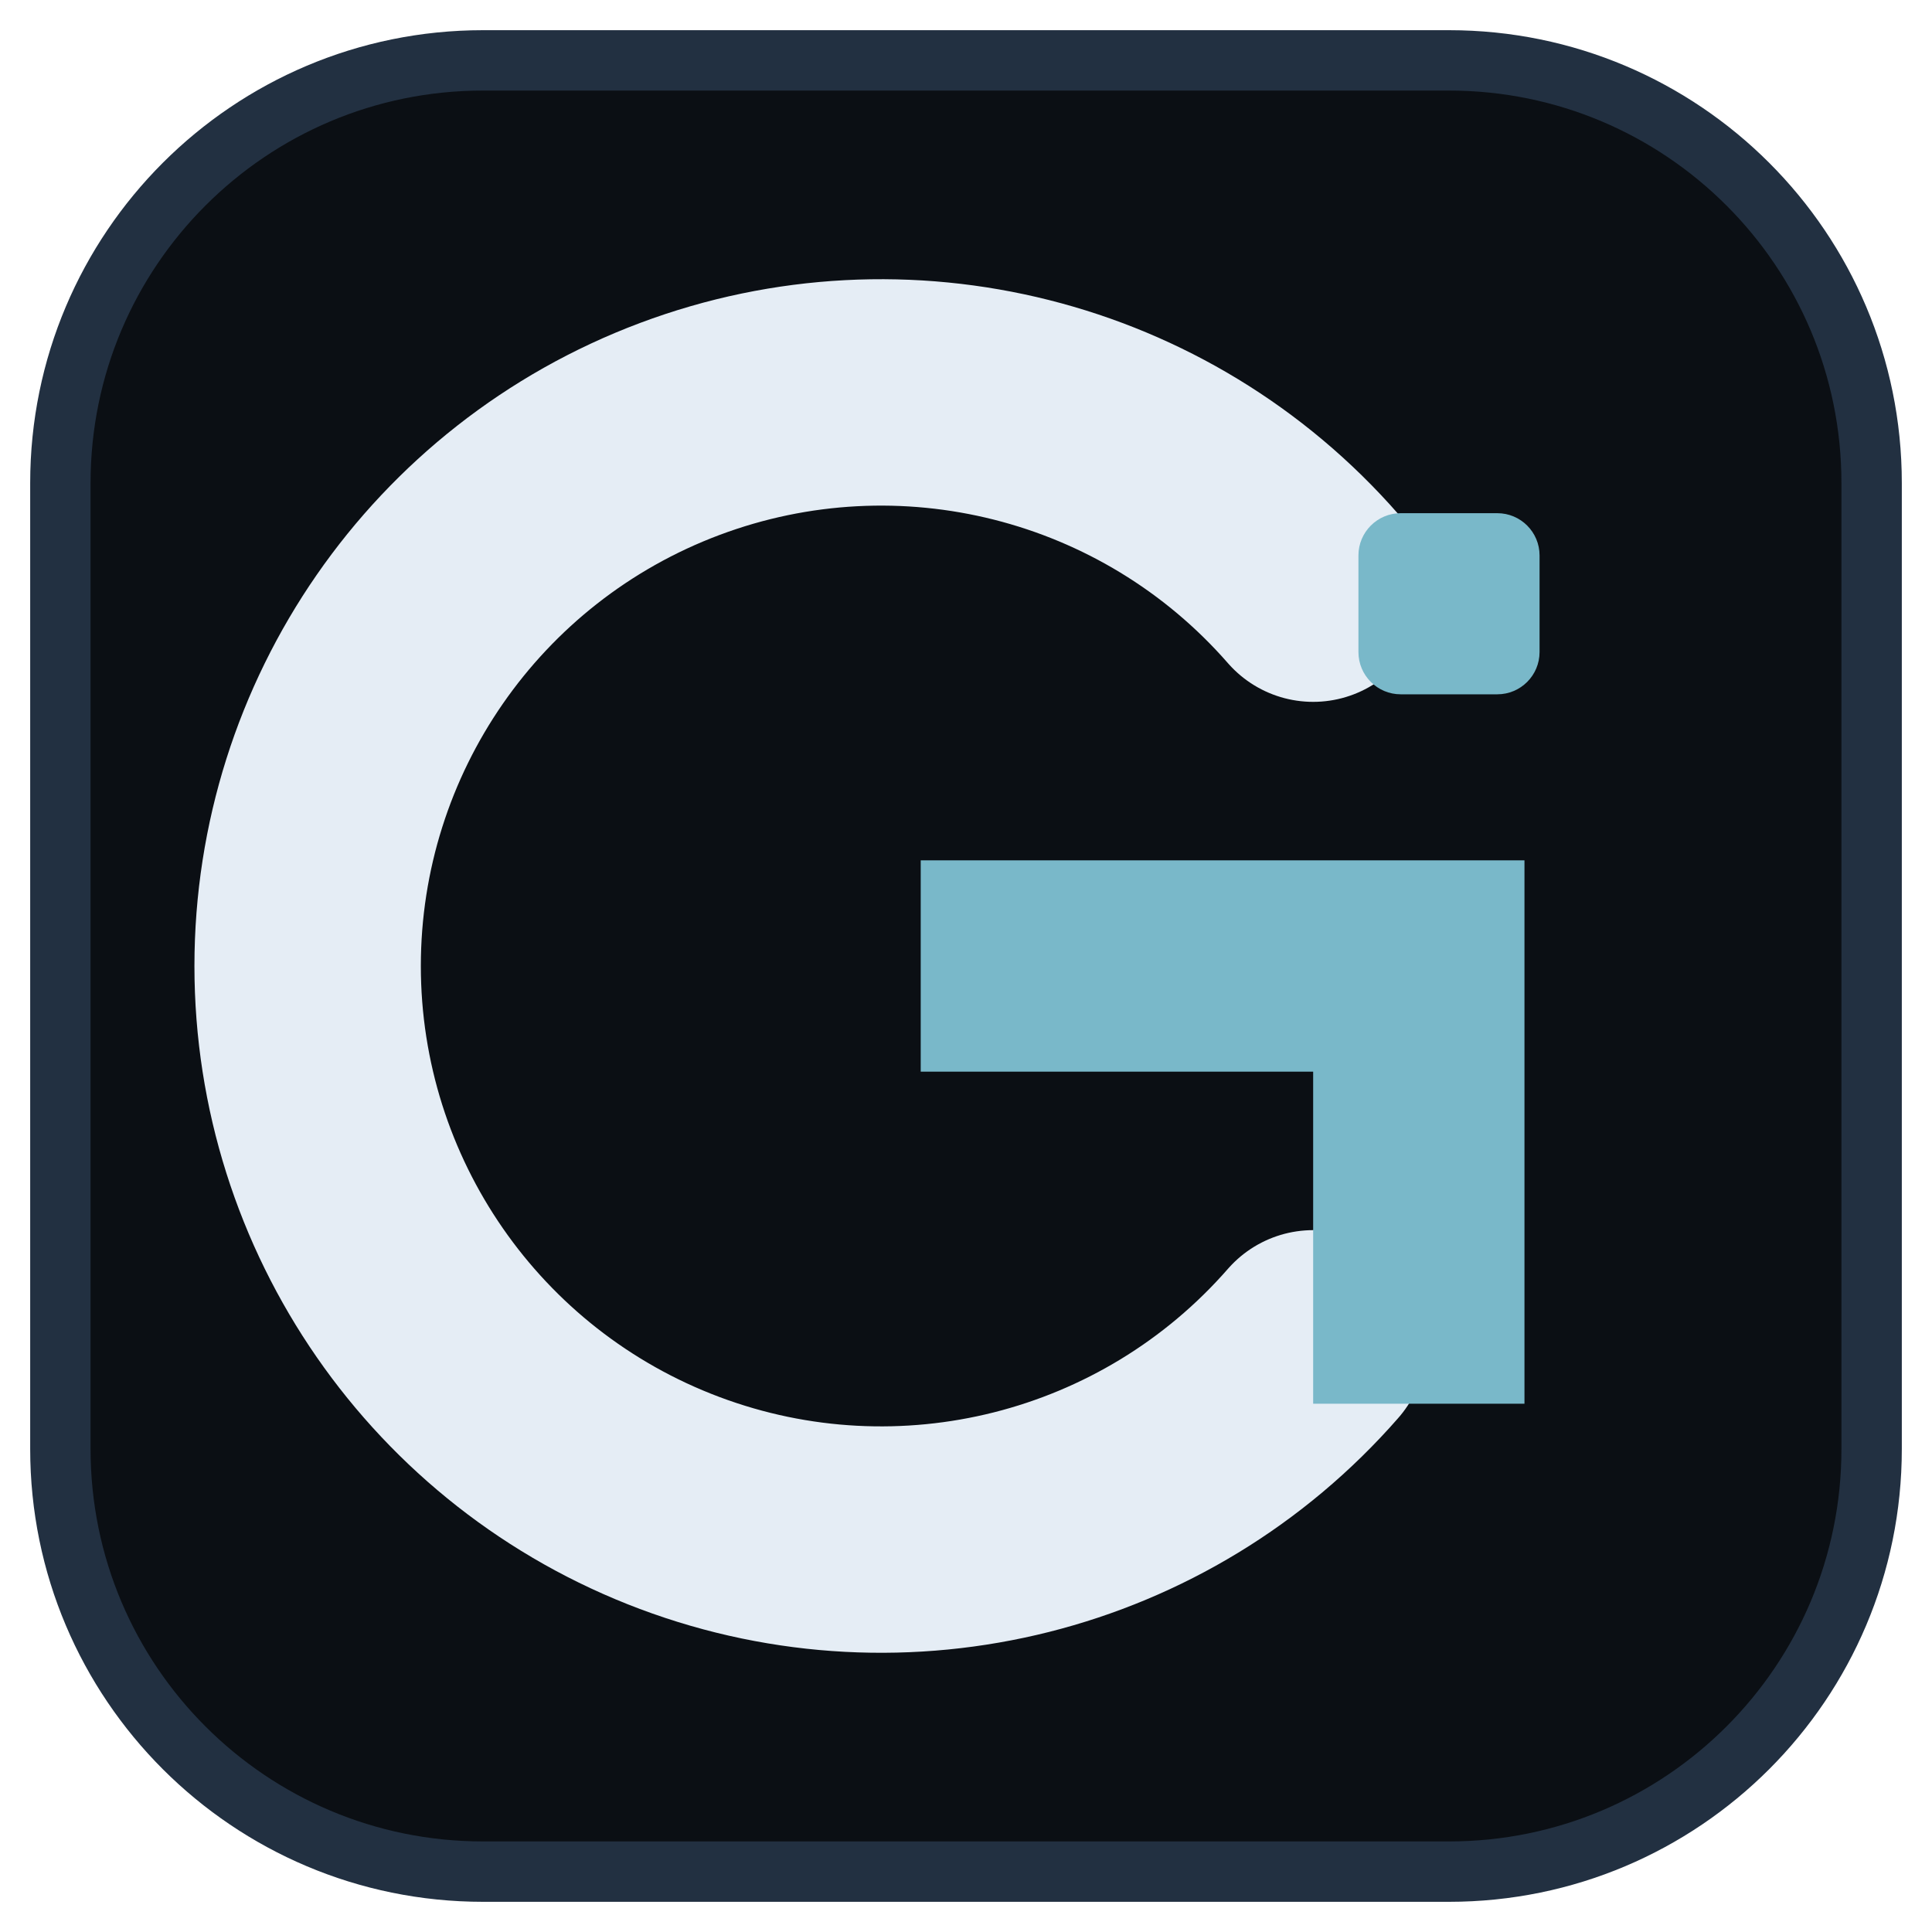
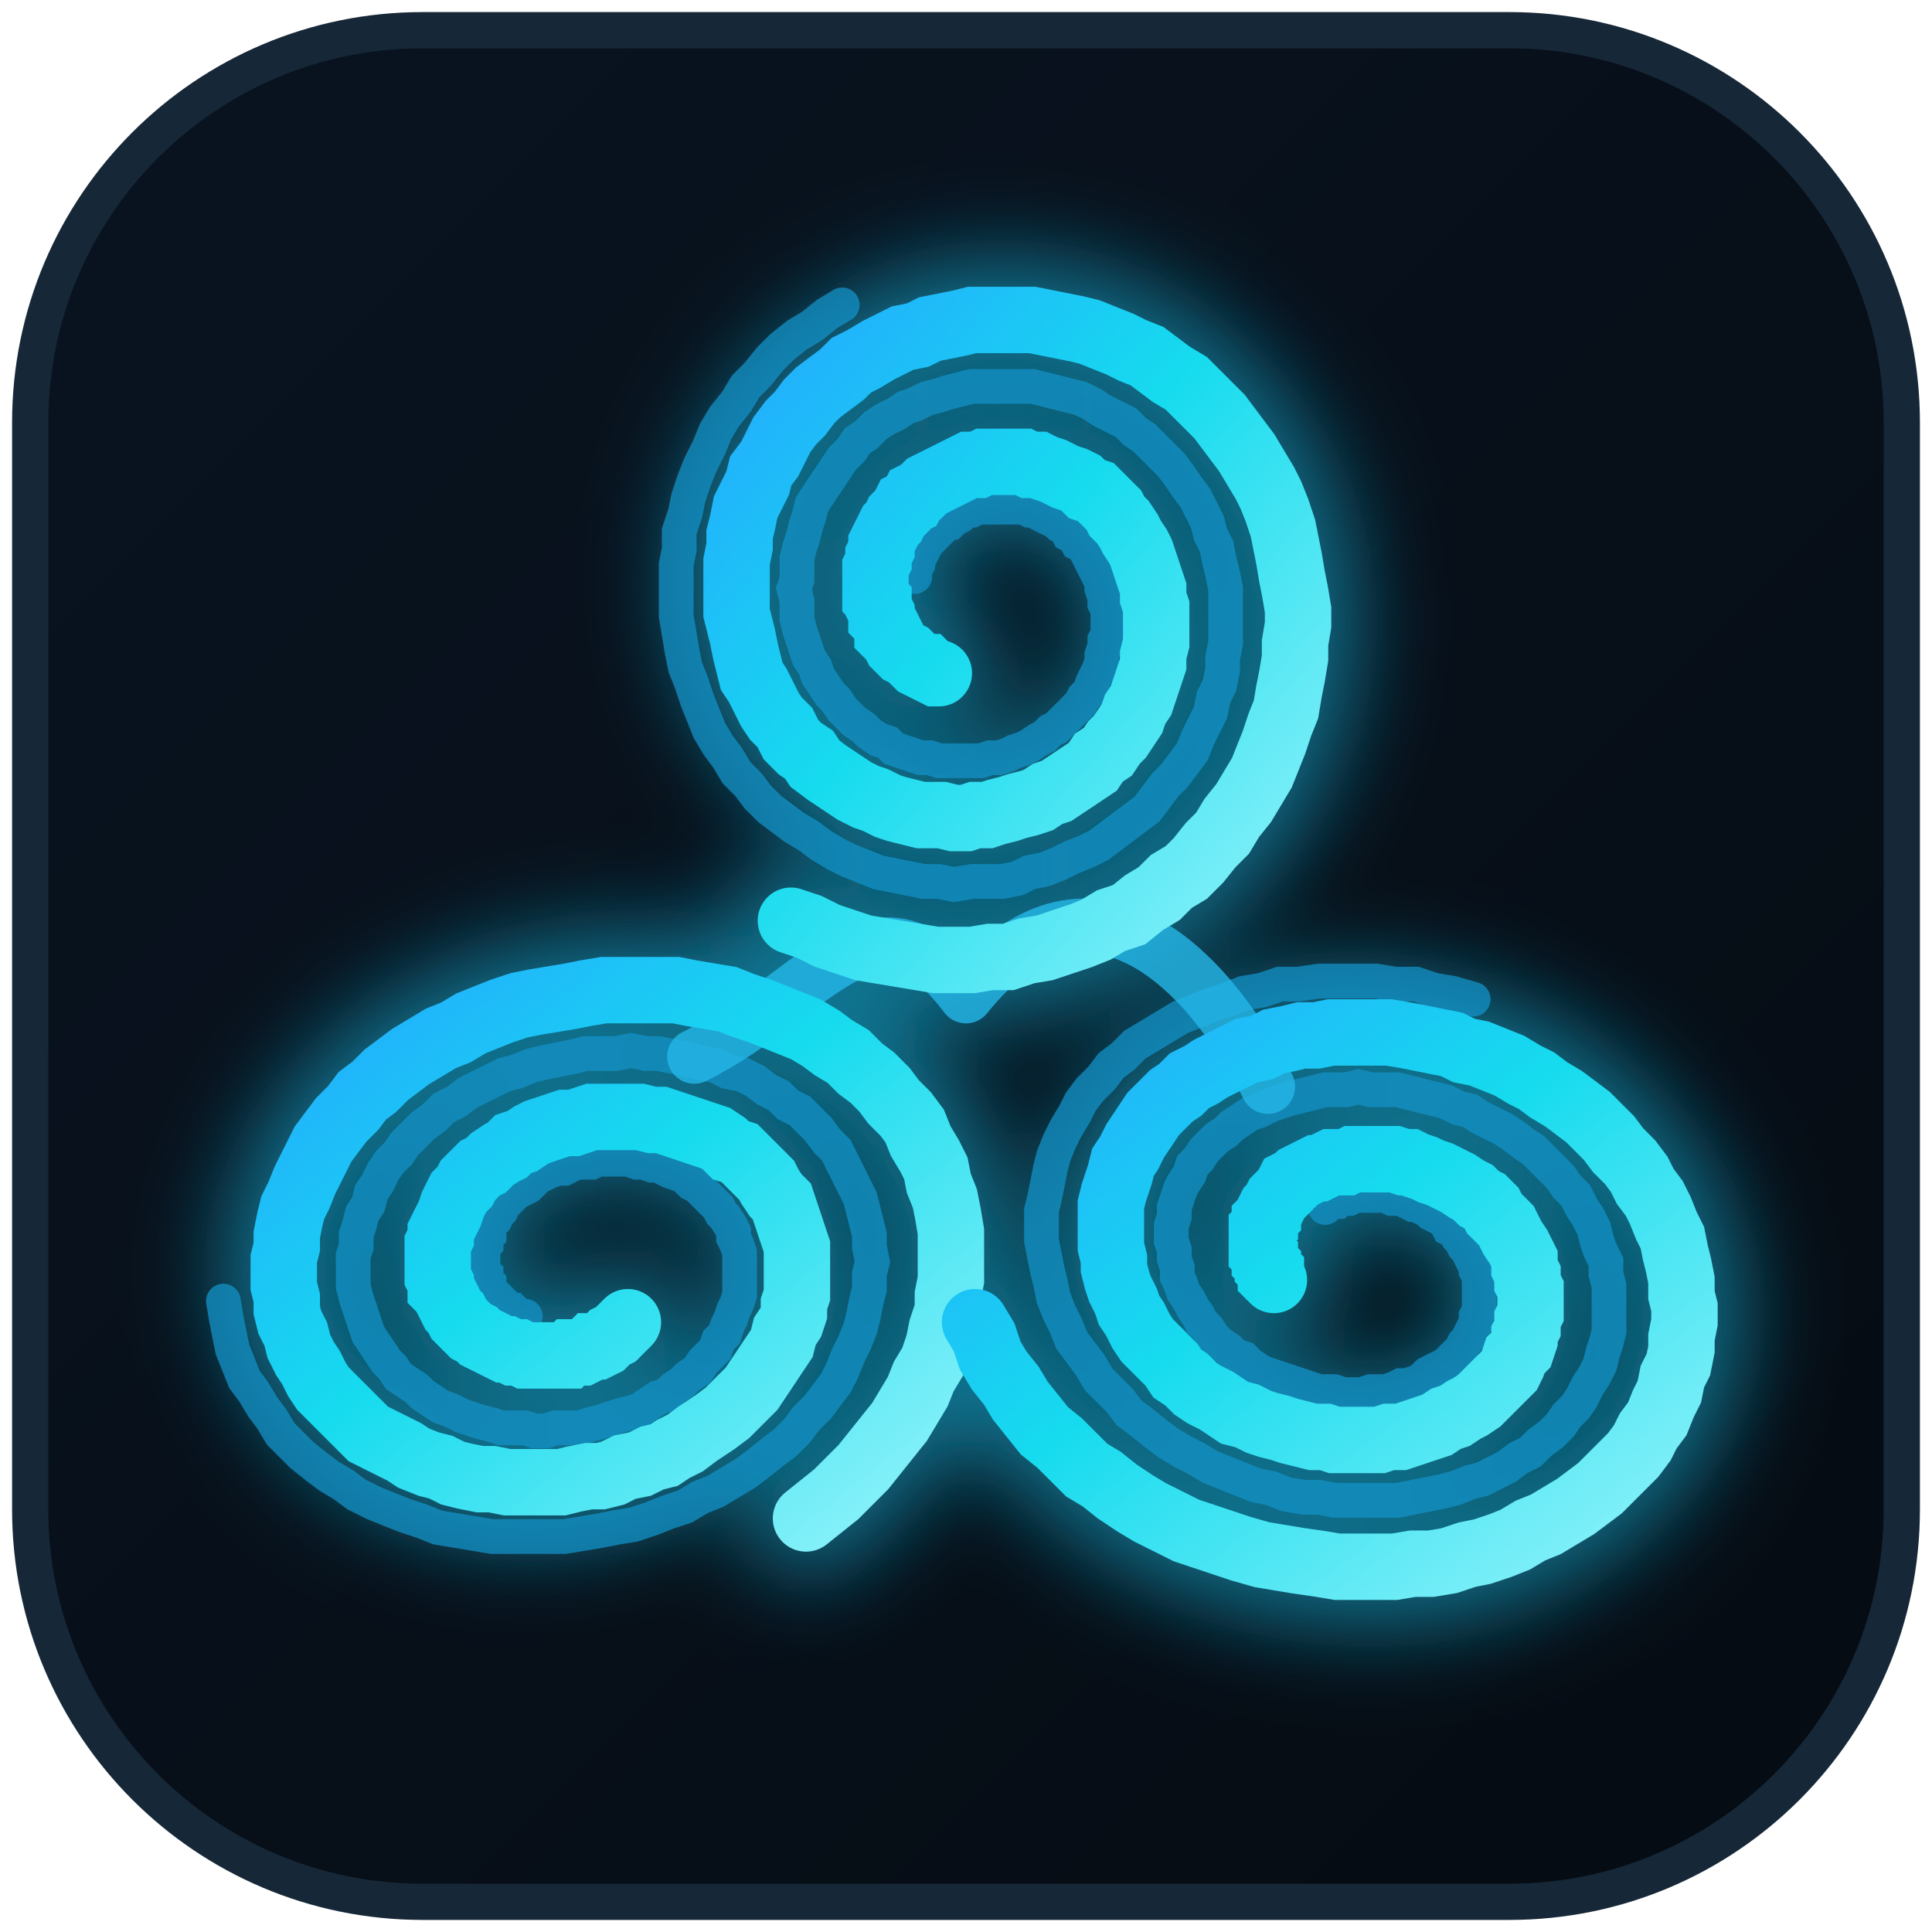
<svg xmlns="http://www.w3.org/2000/svg" viewBox="0 0 64 64">
-   <rect x="2" y="2" width="60" height="60" rx="14" fill="#0b0f14" stroke="#223041" stroke-width="2" />
-   <path d="M43.5 19.5A19 19 0 1 0 43.5 44.5" fill="none" stroke="#e5edf5" stroke-width="7.5" stroke-linecap="round" />
-   <path d="M34 32H47V43" fill="none" stroke="#79b8c9" stroke-width="7" stroke-linecap="square" stroke-linejoin="miter" />
-   <rect x="45" y="17" width="6" height="6" rx="1.4" fill="#79b8c9" />
+   <defs>
+     <linearGradient id="bg" x1="0" y1="0" x2="1" y2="1">
+       <stop stop-color="#091421" />
+       <stop offset="1" stop-color="#050b12" />
+     </linearGradient>
+     <linearGradient id="flow" x1="0" y1="0" x2="1" y2="1">
+       <stop stop-color="#24a9ff" />
+       <stop offset=".44" stop-color="#16dbee" />
+       <stop offset="1" stop-color="#92f3fa" />
+     </linearGradient>
+     <filter id="glow" x="-35%" y="-35%" width="170%" height="170%">
+       <feGaussianBlur stdDeviation="1.5" />
+     </filter>
+   </defs>
+   <rect x="1" y="1" width="62" height="62" rx="13" fill="url(#bg)" stroke="#162737" stroke-width="1.2" />
+   <g fill="none" stroke="#15c9f5" stroke-linecap="round" stroke-width="3.9" opacity=".55" filter="url(#glow)">
+     <path d="M31.1 22.3 L31.0 22.3 L30.8 22.2 L30.7 22.1 L30.6 22.1 L30.4 22.0 L30.3 21.9 L30.2 21.8 L30.1 21.7 L29.9 21.6 L29.8 21.5 L29.7 21.4 L29.6 21.2 L29.5 21.1 L29.4 21.0 L29.4 20.8 L29.3 20.6 L29.2 20.5 L29.2 20.3 L29.1 20.1 L29.1 19.9 L29.0 19.8 L29.0 19.6 L29.0 19.4 L29.0 19.2 L29.0 19.0 L29.0 18.8 L29.1 18.6 L29.1 18.4 L29.2 18.2 L29.2 18.0 L29.3 17.8 L29.4 17.6 L29.5 17.4 L29.6 17.3 L29.7 17.1 L29.9 16.9 L30.0 16.7 L30.2 16.6 L30.3 16.4 L30.5 16.3 L30.7 16.1 L30.9 16.0 L31.1 15.9 L31.3 15.8 L31.5 15.7 L31.7 15.6 L31.9 15.5 L32.1 15.4 L32.4 15.4 L32.6 15.3 L32.9 15.3 L33.1 15.3 L33.4 15.3 L33.6 15.3 L33.9 15.3 L34.1 15.4 L34.4 15.4 L34.6 15.5 L34.9 15.6 L35.1 15.7 L35.3 15.8 L35.6 15.9 L35.8 16.0 L36.0 16.2 L36.3 16.3 L36.5 16.5 L36.7 16.7 L36.9 16.9 L37.0 17.1 L37.2 17.3 L37.4 17.6 L37.5 17.8 L37.7 18.1 L37.8 18.3 L37.9 18.6 L38.0 18.9 L38.1 19.2 L38.2 19.5 L38.2 19.8 L38.3 20.1 L38.3 20.4 L38.3 20.7 L38.3 21.0 L38.3 21.3 L38.2 21.7 L38.2 22.0 L38.1 22.3 L38.0 22.6 L37.9 22.9 L37.8 23.2 L37.6 23.5 L37.5 23.8 L37.3 24.1 L37.1 24.4 L36.9 24.6 L36.7 24.9 L36.4 25.1 L36.2 25.4 L35.9 25.6 L35.6 25.8 L35.3 26.0 L35.0 26.2 L34.7 26.3 L34.4 26.5 L34.1 26.6 L33.7 26.7 L33.4 26.8 L33.0 26.9 L32.7 27.0 L32.3 27.0 L32.0 27.1 L31.6 27.1 L31.2 27.0 L30.9 27.0 L30.5 27.0 L30.1 26.9 L29.7 26.8 L29.4 26.7 L29.0 26.5 L28.7 26.4 L28.3 26.2 L28.0 26.0 L27.7 25.8 L27.4 25.6 L27.0 25.3 L26.8 25.0 L26.5 24.8 L26.2 24.5 L26.0 24.1 L25.7 23.8 L25.5 23.5 L25.3 23.1 L25.1 22.7 L24.9 22.4 L24.8 22.0 L24.7 21.6 L24.6 21.1 L24.5 20.7 L24.4 20.3 L24.4 19.9 L24.4 19.4 L24.4 19.0 L24.4 18.6 L24.5 18.1 L24.5 17.7 L24.6 17.3 L24.7 16.8 L24.9 16.4 L25.1 16.0 L25.2 15.6 L25.5 15.2 L25.7 14.8 L25.9 14.4 L26.2 14.0 L26.5 13.7 L26.8 13.3 L27.1 13.0 L27.5 12.7 L27.9 12.4 L28.2 12.1 L28.6 11.9 L29.1 11.6 L29.5 11.4 L29.9 11.2 L30.4 11.1 L30.8 10.9 L31.3 10.8 L31.8 10.7 L32.2 10.6 L32.7 10.6 L33.2 10.6 L33.7 10.6 L34.2 10.6 L34.7 10.7 L35.2 10.8 L35.7 10.9 L36.1 11.0 L36.6 11.2 L37.1 11.4 L37.5 11.6 L38.0 11.8 L38.4 12.1 L38.8 12.4 L39.3 12.7 L39.6 13.0 L40.0 13.4 L40.4 13.8 L40.7 14.2 L41.0 14.6 L41.3 15.0 L41.6 15.5 L41.9 16.0 L42.1 16.4 L42.3 16.9 L42.5 17.5 L42.6 18.0 L42.7 18.5 L42.8 19.1 L42.9 19.6 L43.0 20.2 L43.0 20.7 L42.9 21.3 L42.9 21.8 L42.8 22.4 L42.7 22.9 L42.6 23.5 L42.4 24.0 L42.2 24.6 L42.0 25.1 L41.8 25.6 L41.5 26.1 L41.2 26.6 L40.8 27.1 L40.5 27.6 L40.1 28.0 L39.7 28.5 L39.3 28.9 L38.8 29.2 L38.4 29.6 L37.9 29.9 L37.4 30.3 L36.8 30.5 L36.3 30.8 L35.8 31.0 L35.2 31.2 L34.6 31.4 L34.0 31.5 L33.4 31.7 L32.8 31.7 L32.2 31.8 L31.6 31.8 L31.0 31.8 L30.4 31.7 L29.8 31.6 L29.2 31.5 L28.6 31.4 L28.0 31.2 L27.4 31.0 L26.8 30.7 L26.2 30.5" />
+     <path d="M20.8 43.8 L20.7 43.9 L20.6 44.0 L20.5 44.1 L20.4 44.2 L20.2 44.3 L20.1 44.4 L20.0 44.5 L19.8 44.6 L19.6 44.6 L19.5 44.7 L19.3 44.8 L19.1 44.8 L18.9 44.8 L18.8 44.9 L18.6 44.9 L18.4 44.9 L18.2 44.9 L18.0 44.9 L17.8 44.9 L17.6 44.9 L17.4 44.9 L17.2 44.8 L17.0 44.8 L16.8 44.7 L16.7 44.7 L16.5 44.6 L16.3 44.5 L16.1 44.4 L15.9 44.3 L15.8 44.2 L15.6 44.1 L15.5 44.0 L15.3 43.8 L15.2 43.7 L15.1 43.5 L15.0 43.4 L14.9 43.2 L14.8 43.0 L14.7 42.8 L14.6 42.7 L14.6 42.5 L14.5 42.3 L14.5 42.1 L14.5 41.9 L14.5 41.7 L14.5 41.4 L14.5 41.2 L14.6 41.0 L14.6 40.8 L14.7 40.6 L14.8 40.4 L14.9 40.2 L15.0 39.9 L15.1 39.7 L15.2 39.5 L15.4 39.3 L15.5 39.1 L15.7 38.9 L15.9 38.7 L16.1 38.6 L16.3 38.4 L16.6 38.2 L16.8 38.1 L17.0 37.9 L17.3 37.8 L17.6 37.6 L17.8 37.5 L18.1 37.4 L18.4 37.3 L18.7 37.2 L19.0 37.2 L19.3 37.1 L19.6 37.0 L20.0 37.0 L20.3 37.0 L20.6 37.0 L20.9 37.0 L21.2 37.0 L21.6 37.1 L21.9 37.1 L22.2 37.2 L22.5 37.3 L22.8 37.4 L23.1 37.5 L23.4 37.6 L23.7 37.7 L24.0 37.9 L24.2 38.1 L24.5 38.2 L24.7 38.4 L24.9 38.6 L25.2 38.9 L25.4 39.1 L25.5 39.3 L25.7 39.6 L25.9 39.8 L26.0 40.1 L26.1 40.4 L26.2 40.7 L26.3 41.0 L26.4 41.3 L26.4 41.6 L26.4 41.9 L26.4 42.2 L26.4 42.5 L26.4 42.9 L26.3 43.2 L26.3 43.5 L26.2 43.8 L26.0 44.1 L25.9 44.5 L25.7 44.8 L25.5 45.1 L25.3 45.4 L25.1 45.7 L24.9 46.0 L24.6 46.3 L24.4 46.5 L24.1 46.8 L23.7 47.1 L23.4 47.3 L23.1 47.5 L22.7 47.8 L22.3 48.0 L22.0 48.2 L21.6 48.3 L21.2 48.5 L20.7 48.6 L20.3 48.8 L19.9 48.9 L19.5 48.9 L19.0 49.0 L18.6 49.1 L18.1 49.1 L17.7 49.1 L17.2 49.1 L16.8 49.1 L16.3 49.0 L15.9 49.0 L15.4 48.9 L15.0 48.8 L14.6 48.6 L14.2 48.5 L13.7 48.3 L13.4 48.1 L13.0 47.9 L12.6 47.7 L12.2 47.5 L11.9 47.2 L11.6 46.9 L11.3 46.6 L11.0 46.3 L10.7 46.0 L10.5 45.7 L10.3 45.3 L10.1 45.0 L9.9 44.6 L9.8 44.2 L9.6 43.8 L9.5 43.4 L9.5 43.0 L9.4 42.6 L9.4 42.1 L9.4 41.7 L9.5 41.3 L9.5 40.9 L9.6 40.4 L9.7 40.0 L9.9 39.6 L10.1 39.1 L10.3 38.7 L10.5 38.3 L10.7 37.9 L11.0 37.5 L11.3 37.1 L11.7 36.7 L12.0 36.3 L12.4 36.0 L12.8 35.6 L13.2 35.3 L13.6 35.0 L14.1 34.7 L14.6 34.4 L15.1 34.2 L15.6 33.9 L16.1 33.7 L16.6 33.5 L17.2 33.3 L17.7 33.2 L18.3 33.1 L18.9 33.0 L19.4 32.9 L20.0 32.8 L20.6 32.8 L21.2 32.8 L21.8 32.8 L22.4 32.8 L22.9 32.9 L23.5 33.0 L24.1 33.1 L24.6 33.3 L25.2 33.5 L25.7 33.7 L26.2 33.9 L26.7 34.1 L27.2 34.4 L27.6 34.7 L28.1 35.0 L28.5 35.4 L28.9 35.7 L29.3 36.1 L29.6 36.5 L30.0 36.9 L30.3 37.3 L30.5 37.8 L30.8 38.3 L31.0 38.7 L31.1 39.2 L31.3 39.7 L31.4 40.2 L31.5 40.8 L31.5 41.3 L31.5 41.8 L31.5 42.4 L31.4 42.9 L31.4 43.4 L31.2 44.0 L31.1 44.5 L30.9 45.1 L30.6 45.6 L30.4 46.1 L30.1 46.6 L29.8 47.1 L29.4 47.6 L29.0 48.1 L28.6 48.6 L28.2 49.0 L27.7 49.5 L27.2 49.9 L26.7 50.3" />
+     <path d="M42.2 42.4 L42.1 42.3 L42.1 42.1 L42.0 42.0 L42.0 41.9 L41.9 41.8 L41.9 41.6 L41.8 41.5 L41.8 41.3 L41.8 41.2 L41.8 41.0 L41.8 40.9 L41.8 40.7 L41.9 40.6 L41.9 40.4 L42.0 40.3 L42.0 40.2 L42.1 40.0 L42.2 39.9 L42.3 39.7 L42.4 39.6 L42.5 39.5 L42.6 39.4 L42.7 39.2 L42.9 39.1 L43.0 39.0 L43.2 38.9 L43.4 38.8 L43.6 38.7 L43.7 38.7 L43.9 38.6 L44.1 38.5 L44.4 38.5 L44.6 38.5 L44.8 38.4 L45.0 38.4 L45.3 38.4 L45.5 38.4 L45.7 38.4 L46.0 38.4 L46.2 38.4 L46.5 38.5 L46.7 38.5 L46.9 38.6 L47.2 38.7 L47.4 38.8 L47.7 38.9 L47.9 39.0 L48.1 39.1 L48.3 39.2 L48.6 39.4 L48.8 39.5 L49.0 39.7 L49.2 39.8 L49.4 40.0 L49.5 40.2 L49.7 40.4 L49.9 40.6 L50.0 40.8 L50.1 41.0 L50.3 41.3 L50.4 41.5 L50.5 41.7 L50.5 42.0 L50.6 42.2 L50.6 42.5 L50.7 42.7 L50.7 43.0 L50.7 43.2 L50.7 43.5 L50.6 43.7 L50.6 44.0 L50.5 44.2 L50.5 44.4 L50.4 44.7 L50.2 44.9 L50.1 45.2 L50.0 45.4 L49.8 45.6 L49.6 45.8 L49.4 46.0 L49.2 46.2 L49.0 46.4 L48.7 46.6 L48.5 46.7 L48.2 46.9 L47.9 47.0 L47.6 47.2 L47.3 47.3 L47.0 47.4 L46.7 47.5 L46.4 47.6 L46.0 47.6 L45.7 47.7 L45.3 47.7 L45.0 47.7 L44.6 47.7 L44.2 47.7 L43.9 47.6 L43.5 47.6 L43.1 47.5 L42.7 47.4 L42.4 47.3 L42.0 47.2 L41.7 47.1 L41.3 46.9 L40.9 46.8 L40.6 46.6 L40.3 46.4 L39.9 46.2 L39.6 46.0 L39.3 45.7 L39.0 45.5 L38.8 45.2 L38.5 44.9 L38.3 44.7 L38.0 44.4 L37.8 44.1 L37.6 43.7 L37.4 43.4 L37.3 43.1 L37.1 42.7 L37.0 42.4 L36.9 42.0 L36.9 41.7 L36.8 41.3 L36.8 41.0 L36.8 40.6 L36.8 40.3 L36.8 39.9 L36.9 39.5 L37.0 39.2 L37.1 38.9 L37.2 38.5 L37.4 38.2 L37.6 37.8 L37.8 37.5 L38.0 37.2 L38.2 36.9 L38.5 36.6 L38.8 36.3 L39.1 36.1 L39.4 35.8 L39.8 35.6 L40.1 35.4 L40.5 35.2 L40.9 35.0 L41.3 34.8 L41.8 34.7 L42.2 34.5 L42.7 34.4 L43.1 34.3 L43.6 34.3 L44.1 34.2 L44.6 34.2 L45.0 34.2 L45.5 34.2 L46.0 34.2 L46.6 34.3 L47.1 34.4 L47.6 34.5 L48.1 34.6 L48.5 34.8 L49.0 34.9 L49.5 35.1 L50.0 35.3 L50.5 35.6 L50.9 35.8 L51.3 36.1 L51.8 36.4 L52.2 36.7 L52.6 37.0 L53.0 37.4 L53.3 37.7 L53.6 38.1 L54.0 38.5 L54.3 38.9 L54.5 39.3 L54.8 39.7 L55.0 40.1 L55.2 40.6 L55.4 41.0 L55.5 41.5 L55.6 41.9 L55.7 42.4 L55.7 42.9 L55.8 43.3 L55.8 43.8 L55.7 44.3 L55.7 44.7 L55.6 45.2 L55.4 45.6 L55.3 46.1 L55.1 46.5 L54.9 47.0 L54.6 47.4 L54.4 47.8 L54.1 48.2 L53.7 48.6 L53.4 48.9 L53.0 49.3 L52.6 49.6 L52.2 49.9 L51.7 50.2 L51.2 50.5 L50.7 50.7 L50.2 51.0 L49.7 51.2 L49.1 51.4 L48.6 51.5 L48.0 51.7 L47.4 51.8 L46.8 51.8 L46.2 51.9 L45.6 51.9 L44.9 51.9 L44.3 51.9 L43.7 51.8 L43.0 51.7 L42.4 51.6 L41.8 51.5 L41.1 51.3 L40.5 51.1 L39.9 50.9 L39.3 50.7 L38.7 50.4 L38.1 50.1 L37.6 49.8 L37.0 49.4 L36.5 49.0 L36.0 48.7 L35.5 48.2 L35.1 47.8 L34.6 47.4 L34.2 46.9 L33.8 46.4 L33.5 45.9 L33.1 45.4 L32.8 44.9 L32.6 44.3 L32.3 43.8" />
+   </g>
+   <g fill="none" stroke="#1392c7" stroke-linecap="round" stroke-width="1.15" opacity=".75">
+     <path d="M30.3 19.1 L30.3 19.0 L30.3 18.9 L30.4 18.7 L30.4 18.6 L30.5 18.4 L30.5 18.3 L30.6 18.2 L30.7 18.0 L30.8 17.9 L30.9 17.8 L31.0 17.7 L31.1 17.6 L31.2 17.5 L31.3 17.3 L31.5 17.3 L31.6 17.2 L31.8 17.1 L31.9 17.0 L32.1 16.9 L32.2 16.9 L32.4 16.8 L32.6 16.8 L32.8 16.8 L32.9 16.8 L33.1 16.8 L33.3 16.8 L33.5 16.8 L33.7 16.8 L33.9 16.8 L34.1 16.9 L34.2 16.9 L34.4 17.0 L34.6 17.1 L34.8 17.2 L35.0 17.3 L35.1 17.4 L35.3 17.5 L35.4 17.7 L35.6 17.8 L35.7 18.0 L35.9 18.1 L36.0 18.3 L36.1 18.5 L36.2 18.7 L36.3 18.9 L36.4 19.1 L36.5 19.3 L36.5 19.5 L36.6 19.8 L36.6 20.0 L36.7 20.2 L36.7 20.5 L36.7 20.7 L36.7 21.0 L36.6 21.2 L36.6 21.4 L36.5 21.7 L36.5 21.9 L36.4 22.2 L36.3 22.4 L36.2 22.6 L36.1 22.9 L35.9 23.1 L35.8 23.3 L35.6 23.5 L35.4 23.7 L35.2 23.9 L35.0 24.1 L34.8 24.2 L34.6 24.4 L34.4 24.5 L34.1 24.7 L33.9 24.8 L33.6 24.9 L33.4 25.0 L33.1 25.1 L32.8 25.1 L32.5 25.2 L32.2 25.2 L32.0 25.2 L31.7 25.2 L31.4 25.2 L31.1 25.2 L30.8 25.1 L30.5 25.1 L30.2 25.0 L29.9 24.9 L29.6 24.8 L29.4 24.6 L29.1 24.5 L28.8 24.3 L28.6 24.1 L28.3 23.9 L28.1 23.7 L27.9 23.5 L27.7 23.2 L27.5 23.0 L27.3 22.7 L27.1 22.4 L27.0 22.1 L26.8 21.8 L26.7 21.5 L26.6 21.2 L26.5 20.9 L26.4 20.5 L26.4 20.2 L26.4 19.9 L26.3 19.5 L26.4 19.2 L26.4 18.8 L26.4 18.5 L26.5 18.1 L26.6 17.8 L26.7 17.4 L26.8 17.1 L26.9 16.7 L27.1 16.4 L27.3 16.1 L27.5 15.8 L27.7 15.5 L27.9 15.2 L28.2 14.9 L28.4 14.6 L28.7 14.4 L29.0 14.1 L29.3 13.9 L29.7 13.7 L30.0 13.5 L30.3 13.4 L30.7 13.2 L31.1 13.1 L31.4 13.0 L31.8 12.9 L32.2 12.8 L32.6 12.8 L33.0 12.8 L33.4 12.8 L33.8 12.8 L34.2 12.8 L34.6 12.9 L35.0 13.0 L35.4 13.1 L35.8 13.2 L36.2 13.4 L36.5 13.6 L36.9 13.8 L37.3 14.0 L37.6 14.3 L37.9 14.5 L38.2 14.8 L38.5 15.1 L38.8 15.4 L39.1 15.8 L39.3 16.1 L39.6 16.5 L39.8 16.9 L40.0 17.3 L40.1 17.7 L40.3 18.1 L40.4 18.6 L40.5 19.0 L40.6 19.5 L40.6 19.9 L40.6 20.4 L40.6 20.8 L40.6 21.3 L40.5 21.8 L40.5 22.2 L40.4 22.7 L40.2 23.1 L40.1 23.6 L39.9 24.0 L39.7 24.4 L39.5 24.9 L39.2 25.3 L38.9 25.7 L38.6 26.0 L38.3 26.4 L38.0 26.8 L37.6 27.1 L37.2 27.4 L36.8 27.7 L36.4 28.0 L36.0 28.2 L35.5 28.4 L35.1 28.6 L34.6 28.8 L34.1 28.9 L33.7 29.1 L33.2 29.2 L32.7 29.2 L32.2 29.2 L31.6 29.3 L31.1 29.2 L30.6 29.2 L30.1 29.1 L29.6 29.0 L29.1 28.9 L28.6 28.7 L28.1 28.5 L27.7 28.3 L27.2 28.0 L26.8 27.7 L26.3 27.4 L25.9 27.1 L25.5 26.8 L25.1 26.4 L24.8 26.0 L24.4 25.6 L24.1 25.1 L23.8 24.7 L23.5 24.2 L23.3 23.7 L23.1 23.2 L22.9 22.6 L22.7 22.1 L22.6 21.6 L22.5 21.0 L22.4 20.4 L22.4 19.9 L22.4 19.3 L22.4 18.7 L22.5 18.2 L22.5 17.6 L22.7 17.0 L22.8 16.5 L23.0 15.9 L23.2 15.4 L23.5 14.8 L23.7 14.3 L24.0 13.8 L24.4 13.3 L24.7 12.8 L25.1 12.4 L25.5 11.9 L25.9 11.5 L26.4 11.1 L26.9 10.8 L27.4 10.4 L27.9 10.1" />
+     <path d="M17.4 43.6 L17.2 43.6 L17.1 43.5 L17.0 43.4 L16.9 43.4 L16.8 43.3 L16.7 43.2 L16.6 43.1 L16.5 43.0 L16.4 42.9 L16.3 42.8 L16.2 42.6 L16.2 42.5 L16.1 42.4 L16.1 42.2 L16.0 42.1 L16.0 41.9 L16.0 41.8 L16.0 41.6 L16.0 41.5 L16.0 41.3 L16.1 41.2 L16.1 41.0 L16.2 40.9 L16.2 40.7 L16.3 40.5 L16.4 40.4 L16.5 40.2 L16.6 40.1 L16.7 39.9 L16.8 39.8 L17.0 39.6 L17.1 39.5 L17.3 39.4 L17.5 39.3 L17.7 39.1 L17.8 39.0 L18.0 38.9 L18.2 38.8 L18.5 38.7 L18.7 38.7 L18.9 38.6 L19.1 38.5 L19.4 38.5 L19.6 38.5 L19.8 38.4 L20.1 38.4 L20.3 38.4 L20.6 38.4 L20.8 38.4 L21.1 38.5 L21.3 38.5 L21.6 38.6 L21.8 38.6 L22.0 38.7 L22.2 38.8 L22.5 38.9 L22.7 39.0 L22.9 39.2 L23.1 39.3 L23.3 39.5 L23.4 39.6 L23.6 39.8 L23.8 40.0 L23.9 40.2 L24.0 40.3 L24.2 40.6 L24.3 40.8 L24.3 41.0 L24.4 41.2 L24.5 41.5 L24.5 41.7 L24.5 41.9 L24.5 42.2 L24.5 42.4 L24.5 42.7 L24.5 42.9 L24.4 43.2 L24.3 43.4 L24.2 43.7 L24.1 43.9 L24.0 44.2 L23.8 44.4 L23.7 44.7 L23.5 44.9 L23.3 45.1 L23.1 45.4 L22.8 45.6 L22.6 45.8 L22.3 46.0 L22.1 46.2 L21.8 46.3 L21.5 46.5 L21.2 46.7 L20.9 46.8 L20.5 46.9 L20.2 47.0 L19.9 47.1 L19.5 47.2 L19.2 47.3 L18.8 47.3 L18.4 47.3 L18.1 47.4 L17.7 47.4 L17.4 47.3 L17.0 47.3 L16.6 47.3 L16.3 47.2 L15.9 47.1 L15.6 47.0 L15.3 46.9 L14.9 46.7 L14.6 46.6 L14.3 46.4 L14.0 46.2 L13.8 46.0 L13.5 45.8 L13.2 45.6 L13.0 45.3 L12.8 45.1 L12.6 44.8 L12.4 44.5 L12.2 44.2 L12.1 43.9 L12.0 43.6 L11.9 43.3 L11.8 43.0 L11.7 42.6 L11.7 42.3 L11.7 42.0 L11.7 41.6 L11.8 41.3 L11.8 40.9 L11.9 40.6 L12.0 40.2 L12.2 39.9 L12.3 39.5 L12.5 39.2 L12.7 38.8 L12.9 38.5 L13.2 38.2 L13.4 37.9 L13.7 37.6 L14.0 37.3 L14.4 37.0 L14.7 36.7 L15.1 36.5 L15.5 36.2 L15.9 36.0 L16.3 35.8 L16.7 35.6 L17.1 35.5 L17.6 35.3 L18.0 35.2 L18.5 35.1 L19.0 35.0 L19.4 34.9 L19.9 34.9 L20.4 34.9 L20.9 34.8 L21.4 34.9 L21.8 34.9 L22.3 35.0 L22.8 35.1 L23.2 35.2 L23.7 35.3 L24.1 35.5 L24.6 35.6 L25.0 35.8 L25.4 36.1 L25.8 36.3 L26.1 36.6 L26.5 36.8 L26.8 37.1 L27.1 37.4 L27.4 37.8 L27.7 38.1 L27.9 38.5 L28.1 38.9 L28.3 39.3 L28.5 39.7 L28.6 40.1 L28.7 40.5 L28.8 40.9 L28.8 41.3 L28.9 41.8 L28.8 42.2 L28.8 42.7 L28.7 43.1 L28.6 43.6 L28.5 44.0 L28.3 44.5 L28.1 44.9 L27.9 45.4 L27.7 45.8 L27.4 46.2 L27.1 46.6 L26.7 47.0 L26.4 47.4 L26.0 47.8 L25.6 48.1 L25.1 48.5 L24.7 48.8 L24.2 49.1 L23.7 49.4 L23.2 49.6 L22.7 49.9 L22.1 50.1 L21.6 50.3 L21.0 50.5 L20.4 50.6 L19.9 50.7 L19.3 50.8 L18.7 50.9 L18.1 50.9 L17.5 50.9 L16.9 50.9 L16.3 50.9 L15.7 50.8 L15.1 50.7 L14.5 50.6 L14.0 50.4 L13.4 50.2 L12.9 50.0 L12.4 49.8 L11.8 49.5 L11.4 49.2 L10.9 48.9 L10.5 48.6 L10.0 48.2 L9.7 47.9 L9.3 47.5 L9.0 47.0 L8.7 46.6 L8.4 46.1 L8.1 45.7 L7.9 45.2 L7.7 44.7 L7.6 44.2 L7.5 43.7 L7.4 43.1" />
+     <path d="M43.9 40.0 L44.0 39.9 L44.2 39.8 L44.3 39.8 L44.4 39.7 L44.6 39.7 L44.7 39.7 L44.9 39.6 L45.0 39.6 L45.2 39.6 L45.4 39.6 L45.5 39.6 L45.7 39.6 L45.9 39.6 L46.1 39.7 L46.2 39.7 L46.4 39.7 L46.6 39.8 L46.8 39.9 L46.9 39.9 L47.1 40.0 L47.3 40.1 L47.4 40.2 L47.6 40.3 L47.8 40.4 L47.9 40.5 L48.0 40.7 L48.2 40.8 L48.3 41.0 L48.4 41.1 L48.5 41.3 L48.6 41.4 L48.7 41.6 L48.8 41.8 L48.9 41.9 L48.9 42.1 L49.0 42.3 L49.0 42.5 L49.0 42.7 L49.0 42.9 L49.0 43.1 L49.0 43.2 L49.0 43.4 L48.9 43.6 L48.9 43.8 L48.8 44.0 L48.7 44.2 L48.6 44.4 L48.5 44.5 L48.4 44.7 L48.2 44.9 L48.1 45.0 L47.9 45.2 L47.7 45.3 L47.5 45.4 L47.3 45.5 L47.1 45.7 L46.9 45.8 L46.6 45.9 L46.4 45.9 L46.2 46.0 L45.9 46.1 L45.6 46.1 L45.4 46.1 L45.1 46.2 L44.8 46.2 L44.5 46.2 L44.2 46.1 L43.9 46.1 L43.7 46.1 L43.4 46.0 L43.1 45.9 L42.8 45.8 L42.5 45.7 L42.2 45.6 L41.9 45.5 L41.7 45.4 L41.4 45.2 L41.2 45.0 L40.9 44.9 L40.7 44.7 L40.4 44.5 L40.2 44.3 L40.0 44.0 L39.8 43.8 L39.7 43.6 L39.5 43.3 L39.4 43.1 L39.2 42.8 L39.1 42.5 L39.0 42.3 L39.0 42.0 L38.9 41.7 L38.9 41.4 L38.8 41.1 L38.8 40.8 L38.8 40.6 L38.9 40.3 L38.9 40.0 L39.0 39.7 L39.1 39.4 L39.2 39.2 L39.4 38.9 L39.5 38.6 L39.7 38.4 L39.9 38.1 L40.1 37.9 L40.3 37.7 L40.6 37.5 L40.8 37.3 L41.1 37.1 L41.4 36.9 L41.7 36.8 L42.1 36.6 L42.4 36.5 L42.7 36.4 L43.1 36.3 L43.5 36.2 L43.9 36.1 L44.2 36.1 L44.6 36.1 L45.0 36.0 L45.4 36.1 L45.8 36.1 L46.3 36.1 L46.7 36.2 L47.1 36.3 L47.5 36.4 L47.9 36.5 L48.3 36.7 L48.7 36.8 L49.0 37.0 L49.4 37.2 L49.8 37.4 L50.1 37.6 L50.5 37.9 L50.8 38.1 L51.1 38.4 L51.4 38.7 L51.7 39.0 L51.9 39.3 L52.2 39.6 L52.4 40.0 L52.6 40.3 L52.8 40.7 L52.9 41.1 L53.0 41.4 L53.2 41.8 L53.2 42.2 L53.3 42.6 L53.3 42.9 L53.3 43.3 L53.3 43.7 L53.3 44.1 L53.2 44.5 L53.1 44.8 L53.0 45.2 L52.8 45.6 L52.6 45.9 L52.4 46.3 L52.2 46.6 L51.9 46.9 L51.7 47.2 L51.4 47.5 L51.0 47.8 L50.7 48.1 L50.3 48.3 L49.9 48.6 L49.5 48.8 L49.1 49.0 L48.7 49.1 L48.2 49.3 L47.8 49.4 L47.3 49.5 L46.8 49.6 L46.3 49.7 L45.8 49.7 L45.3 49.7 L44.7 49.7 L44.2 49.7 L43.7 49.6 L43.2 49.6 L42.6 49.5 L42.1 49.3 L41.6 49.2 L41.1 49.0 L40.6 48.8 L40.1 48.6 L39.6 48.3 L39.2 48.1 L38.7 47.8 L38.3 47.5 L37.8 47.1 L37.4 46.8 L37.1 46.4 L36.7 46.0 L36.4 45.7 L36.1 45.2 L35.8 44.8 L35.5 44.4 L35.3 43.9 L35.1 43.5 L34.9 43.0 L34.8 42.5 L34.7 42.1 L34.6 41.6 L34.5 41.1 L34.5 40.6 L34.5 40.1 L34.6 39.7 L34.7 39.2 L34.8 38.7 L34.9 38.3 L35.1 37.8 L35.3 37.4 L35.6 36.9 L35.8 36.5 L36.1 36.1 L36.5 35.7 L36.8 35.3 L37.2 35.0 L37.6 34.6 L38.1 34.3 L38.6 34.0 L39.1 33.7 L39.6 33.5 L40.1 33.3 L40.7 33.1 L41.2 32.9 L41.8 32.8 L42.4 32.6 L43.0 32.6 L43.7 32.5 L44.3 32.5 L44.9 32.5 L45.6 32.5 L46.2 32.6 L46.9 32.6 L47.5 32.8 L48.1 32.9 L48.8 33.1" />
+   </g>
+   <path d="M32 33 C29 29 27 33 23 35 M32 33 C36 28 40 32 42 36" stroke="#24b8e9" stroke-width="1.8" stroke-linecap="round" fill="none" opacity=".8" />
+   <g fill="none" stroke="url(#flow)" stroke-linecap="round" stroke-width="2.2">
+     <path d="M31.1 22.3 L31.0 22.3 L30.8 22.2 L30.7 22.1 L30.6 22.1 L30.4 22.0 L30.3 21.9 L30.2 21.8 L30.1 21.7 L29.9 21.6 L29.8 21.5 L29.7 21.4 L29.6 21.2 L29.5 21.1 L29.4 21.0 L29.4 20.8 L29.3 20.6 L29.2 20.5 L29.2 20.3 L29.1 20.1 L29.1 19.9 L29.0 19.8 L29.0 19.6 L29.0 19.4 L29.0 19.2 L29.0 19.0 L29.0 18.8 L29.1 18.6 L29.1 18.4 L29.2 18.2 L29.2 18.0 L29.3 17.8 L29.4 17.6 L29.5 17.4 L29.6 17.3 L29.7 17.1 L29.9 16.9 L30.0 16.7 L30.2 16.6 L30.3 16.4 L30.5 16.3 L30.7 16.1 L30.9 16.0 L31.1 15.9 L31.3 15.8 L31.5 15.7 L31.7 15.6 L31.9 15.5 L32.1 15.4 L32.4 15.4 L32.6 15.3 L32.9 15.3 L33.1 15.3 L33.4 15.3 L33.6 15.3 L33.9 15.3 L34.1 15.4 L34.4 15.4 L34.6 15.5 L34.9 15.6 L35.1 15.7 L35.3 15.8 L35.6 15.9 L35.8 16.0 L36.0 16.2 L36.3 16.3 L36.5 16.5 L36.7 16.7 L36.9 16.9 L37.0 17.1 L37.2 17.3 L37.4 17.6 L37.5 17.8 L37.7 18.1 L37.8 18.3 L37.9 18.6 L38.0 18.9 L38.1 19.2 L38.2 19.5 L38.2 19.8 L38.3 20.1 L38.3 20.4 L38.3 20.7 L38.3 21.0 L38.3 21.3 L38.2 21.7 L38.2 22.0 L38.1 22.3 L38.0 22.6 L37.9 22.9 L37.8 23.2 L37.6 23.5 L37.5 23.8 L37.3 24.1 L37.1 24.4 L36.9 24.6 L36.7 24.9 L36.4 25.1 L36.2 25.4 L35.9 25.6 L35.6 25.8 L35.3 26.0 L35.0 26.2 L34.7 26.3 L34.4 26.5 L34.1 26.6 L33.7 26.7 L33.4 26.8 L33.0 26.9 L32.7 27.0 L32.3 27.0 L32.0 27.1 L31.6 27.1 L31.2 27.0 L30.9 27.0 L30.5 27.0 L30.1 26.9 L29.7 26.8 L29.4 26.7 L29.0 26.5 L28.7 26.4 L28.3 26.2 L28.0 26.0 L27.7 25.8 L27.4 25.6 L27.0 25.3 L26.8 25.0 L26.5 24.8 L26.2 24.5 L26.0 24.1 L25.7 23.8 L25.5 23.5 L25.3 23.1 L25.1 22.7 L24.9 22.4 L24.8 22.0 L24.7 21.6 L24.6 21.1 L24.5 20.7 L24.4 20.3 L24.4 19.9 L24.4 19.4 L24.4 19.0 L24.4 18.6 L24.5 18.1 L24.5 17.7 L24.6 17.3 L24.7 16.8 L24.9 16.4 L25.1 16.0 L25.2 15.6 L25.5 15.2 L25.7 14.8 L25.9 14.4 L26.2 14.0 L26.5 13.7 L26.8 13.3 L27.1 13.0 L27.5 12.7 L27.9 12.4 L28.2 12.1 L28.6 11.9 L29.1 11.6 L29.5 11.4 L29.9 11.2 L30.4 11.1 L30.8 10.9 L31.3 10.8 L31.8 10.7 L32.2 10.6 L32.7 10.6 L33.2 10.6 L33.7 10.6 L34.2 10.6 L34.7 10.7 L35.2 10.8 L35.7 10.9 L36.1 11.0 L36.6 11.2 L37.1 11.4 L37.5 11.6 L38.0 11.8 L38.4 12.1 L38.8 12.4 L39.3 12.7 L39.6 13.0 L40.0 13.4 L40.4 13.8 L40.7 14.2 L41.0 14.6 L41.3 15.0 L41.6 15.5 L41.9 16.0 L42.1 16.4 L42.3 16.9 L42.5 17.5 L42.6 18.0 L42.7 18.5 L42.8 19.1 L42.9 19.6 L43.0 20.2 L43.0 20.7 L42.9 21.3 L42.9 21.8 L42.8 22.4 L42.7 22.9 L42.6 23.5 L42.4 24.0 L42.2 24.6 L42.0 25.1 L41.8 25.6 L41.5 26.1 L41.2 26.6 L40.8 27.1 L40.5 27.6 L40.1 28.0 L39.7 28.5 L39.3 28.9 L38.8 29.2 L38.4 29.6 L37.9 29.9 L37.4 30.3 L36.8 30.5 L36.3 30.8 L35.8 31.0 L35.2 31.2 L34.6 31.4 L34.0 31.5 L33.4 31.7 L32.8 31.7 L32.2 31.8 L31.6 31.8 L31.0 31.8 L30.4 31.7 L29.8 31.6 L29.2 31.5 L28.6 31.4 L28.0 31.2 L27.4 31.0 L26.8 30.7 L26.2 30.5" />
+     <path d="M20.8 43.8 L20.7 43.9 L20.6 44.0 L20.5 44.1 L20.4 44.2 L20.2 44.3 L20.1 44.4 L20.0 44.5 L19.8 44.6 L19.6 44.6 L19.5 44.7 L19.3 44.8 L19.1 44.8 L18.9 44.8 L18.8 44.9 L18.6 44.9 L18.4 44.9 L18.2 44.9 L18.0 44.9 L17.8 44.9 L17.6 44.9 L17.4 44.9 L17.2 44.8 L17.0 44.8 L16.8 44.7 L16.7 44.7 L16.5 44.6 L16.3 44.5 L16.1 44.4 L15.9 44.3 L15.8 44.2 L15.6 44.1 L15.5 44.0 L15.3 43.8 L15.2 43.7 L15.1 43.5 L15.0 43.4 L14.9 43.2 L14.8 43.0 L14.7 42.8 L14.6 42.7 L14.6 42.5 L14.5 42.3 L14.5 42.1 L14.5 41.9 L14.5 41.7 L14.5 41.4 L14.5 41.2 L14.6 41.0 L14.6 40.8 L14.7 40.6 L14.8 40.4 L14.9 40.2 L15.0 39.9 L15.1 39.7 L15.2 39.5 L15.4 39.3 L15.5 39.1 L15.7 38.9 L15.9 38.7 L16.1 38.6 L16.3 38.4 L16.6 38.2 L16.8 38.1 L17.0 37.9 L17.3 37.8 L17.6 37.6 L17.8 37.5 L18.1 37.4 L18.4 37.3 L18.7 37.2 L19.0 37.2 L19.3 37.1 L19.6 37.0 L20.0 37.0 L20.3 37.0 L20.6 37.0 L20.9 37.0 L21.2 37.0 L21.6 37.1 L21.9 37.1 L22.2 37.2 L22.5 37.3 L22.8 37.4 L23.1 37.5 L23.4 37.6 L23.7 37.7 L24.0 37.9 L24.2 38.1 L24.5 38.2 L24.7 38.4 L24.9 38.6 L25.2 38.9 L25.4 39.1 L25.5 39.3 L25.7 39.6 L25.9 39.8 L26.0 40.1 L26.1 40.4 L26.2 40.7 L26.3 41.0 L26.4 41.3 L26.4 41.6 L26.4 41.9 L26.4 42.2 L26.4 42.5 L26.4 42.9 L26.3 43.2 L26.3 43.5 L26.2 43.8 L26.0 44.1 L25.9 44.5 L25.7 44.8 L25.5 45.1 L25.3 45.4 L25.1 45.7 L24.9 46.0 L24.6 46.3 L24.4 46.5 L24.1 46.8 L23.7 47.1 L23.4 47.3 L23.1 47.5 L22.7 47.8 L22.3 48.0 L22.0 48.2 L21.6 48.3 L21.2 48.5 L20.7 48.6 L20.3 48.8 L19.9 48.9 L19.5 48.9 L19.0 49.0 L18.6 49.1 L18.1 49.1 L17.7 49.1 L17.2 49.1 L16.8 49.1 L16.3 49.0 L15.9 49.0 L15.4 48.9 L15.0 48.8 L14.6 48.6 L14.2 48.5 L13.7 48.3 L13.4 48.1 L13.0 47.9 L12.6 47.7 L12.2 47.5 L11.9 47.2 L11.6 46.9 L11.3 46.6 L11.0 46.3 L10.7 46.0 L10.5 45.7 L10.3 45.3 L10.1 45.0 L9.9 44.6 L9.8 44.2 L9.6 43.8 L9.5 43.4 L9.5 43.0 L9.4 42.6 L9.4 42.1 L9.4 41.7 L9.5 41.3 L9.5 40.9 L9.6 40.4 L9.7 40.0 L9.9 39.6 L10.1 39.1 L10.3 38.7 L10.5 38.3 L10.7 37.9 L11.0 37.5 L11.3 37.1 L11.7 36.7 L12.0 36.3 L12.4 36.0 L12.8 35.6 L13.2 35.3 L13.6 35.0 L14.1 34.7 L14.6 34.4 L15.1 34.2 L15.6 33.9 L16.1 33.7 L16.6 33.5 L17.2 33.3 L17.7 33.2 L18.3 33.1 L18.9 33.0 L19.4 32.9 L20.0 32.8 L20.6 32.8 L21.2 32.8 L21.8 32.8 L22.4 32.8 L22.9 32.9 L23.5 33.0 L24.1 33.1 L24.6 33.3 L25.2 33.5 L25.7 33.7 L26.2 33.9 L26.7 34.1 L27.2 34.4 L27.6 34.7 L28.1 35.0 L28.5 35.4 L28.9 35.7 L29.3 36.1 L29.6 36.5 L30.0 36.9 L30.3 37.3 L30.5 37.8 L30.8 38.3 L31.0 38.7 L31.1 39.2 L31.3 39.7 L31.4 40.2 L31.5 40.8 L31.5 41.3 L31.5 41.8 L31.5 42.4 L31.4 42.9 L31.4 43.4 L31.2 44.0 L31.1 44.5 L30.9 45.1 L30.6 45.6 L30.4 46.1 L30.1 46.6 L29.8 47.1 L29.4 47.6 L29.0 48.1 L28.6 48.6 L28.2 49.0 L27.7 49.5 L27.2 49.9 L26.7 50.3" />
+     <path d="M42.2 42.4 L42.1 42.3 L42.1 42.1 L42.0 42.0 L42.0 41.9 L41.9 41.8 L41.9 41.6 L41.8 41.5 L41.8 41.3 L41.8 41.2 L41.8 41.0 L41.8 40.9 L41.8 40.7 L41.9 40.6 L41.9 40.4 L42.0 40.3 L42.0 40.2 L42.1 40.0 L42.2 39.9 L42.3 39.7 L42.4 39.6 L42.5 39.5 L42.6 39.4 L42.7 39.2 L42.9 39.1 L43.0 39.0 L43.2 38.9 L43.4 38.8 L43.6 38.7 L43.7 38.7 L43.9 38.6 L44.1 38.5 L44.4 38.5 L44.6 38.5 L44.8 38.4 L45.0 38.4 L45.3 38.4 L45.5 38.4 L45.7 38.4 L46.0 38.4 L46.2 38.4 L46.5 38.5 L46.7 38.5 L46.9 38.6 L47.2 38.7 L47.4 38.8 L47.7 38.9 L47.9 39.0 L48.1 39.1 L48.3 39.2 L48.6 39.4 L48.8 39.5 L49.0 39.7 L49.2 39.8 L49.4 40.0 L49.5 40.2 L49.7 40.4 L49.9 40.6 L50.0 40.8 L50.1 41.0 L50.3 41.3 L50.4 41.5 L50.5 41.7 L50.5 42.0 L50.6 42.2 L50.6 42.5 L50.7 42.7 L50.7 43.0 L50.7 43.2 L50.7 43.5 L50.6 43.7 L50.6 44.0 L50.5 44.2 L50.5 44.4 L50.4 44.7 L50.2 44.9 L50.1 45.2 L50.0 45.4 L49.8 45.6 L49.6 45.8 L49.4 46.0 L49.2 46.2 L49.0 46.4 L48.7 46.6 L48.5 46.7 L48.2 46.9 L47.9 47.0 L47.6 47.2 L47.3 47.3 L47.0 47.4 L46.7 47.5 L46.4 47.6 L46.0 47.6 L45.7 47.7 L45.3 47.7 L45.0 47.7 L44.6 47.7 L44.2 47.7 L43.9 47.6 L43.5 47.6 L43.1 47.5 L42.7 47.4 L42.4 47.3 L42.0 47.2 L41.7 47.1 L41.3 46.9 L40.9 46.8 L40.6 46.6 L40.3 46.4 L39.9 46.2 L39.6 46.0 L39.3 45.7 L39.0 45.5 L38.8 45.2 L38.5 44.9 L38.3 44.7 L38.0 44.4 L37.8 44.1 L37.6 43.7 L37.4 43.4 L37.3 43.1 L37.1 42.7 L37.0 42.4 L36.9 42.0 L36.9 41.7 L36.8 41.3 L36.8 41.0 L36.8 40.6 L36.8 40.3 L36.8 39.9 L36.9 39.5 L37.0 39.2 L37.1 38.9 L37.2 38.5 L37.4 38.2 L37.6 37.8 L37.8 37.5 L38.0 37.2 L38.2 36.9 L38.5 36.6 L38.8 36.3 L39.1 36.1 L39.4 35.8 L39.8 35.6 L40.1 35.4 L40.5 35.2 L40.9 35.0 L41.3 34.8 L41.8 34.7 L42.2 34.5 L42.7 34.4 L43.1 34.3 L43.6 34.3 L44.1 34.2 L44.6 34.2 L45.0 34.2 L45.5 34.2 L46.0 34.2 L46.6 34.3 L47.1 34.4 L47.6 34.5 L48.1 34.6 L48.5 34.8 L49.0 34.9 L49.5 35.1 L50.0 35.3 L50.5 35.6 L50.9 35.8 L51.3 36.1 L51.8 36.4 L52.2 36.7 L52.6 37.0 L53.0 37.4 L53.3 37.7 L53.6 38.1 L54.0 38.5 L54.3 38.9 L54.5 39.3 L54.8 39.7 L55.0 40.1 L55.2 40.6 L55.4 41.0 L55.5 41.5 L55.6 41.9 L55.7 42.4 L55.7 42.9 L55.8 43.3 L55.8 43.8 L55.7 44.3 L55.7 44.7 L55.6 45.2 L55.4 45.6 L55.3 46.1 L55.1 46.5 L54.9 47.0 L54.6 47.4 L54.4 47.8 L54.1 48.2 L53.7 48.6 L53.4 48.9 L53.0 49.3 L52.6 49.6 L52.2 49.9 L51.7 50.2 L51.2 50.5 L50.7 50.7 L50.2 51.0 L49.7 51.2 L49.1 51.4 L48.6 51.5 L48.0 51.7 L47.4 51.8 L46.8 51.8 L46.2 51.9 L45.6 51.9 L44.9 51.9 L44.3 51.9 L43.7 51.8 L43.0 51.7 L42.4 51.6 L41.8 51.5 L41.1 51.3 L40.5 51.1 L39.9 50.9 L39.3 50.7 L38.7 50.4 L38.1 50.1 L37.6 49.8 L37.0 49.4 L36.5 49.0 L36.0 48.7 L35.5 48.2 L35.1 47.8 L34.6 47.4 L34.2 46.9 L33.8 46.4 L33.5 45.9 L33.1 45.4 L32.8 44.9 L32.6 44.3 L32.3 43.8" />
+   </g>
</svg>
